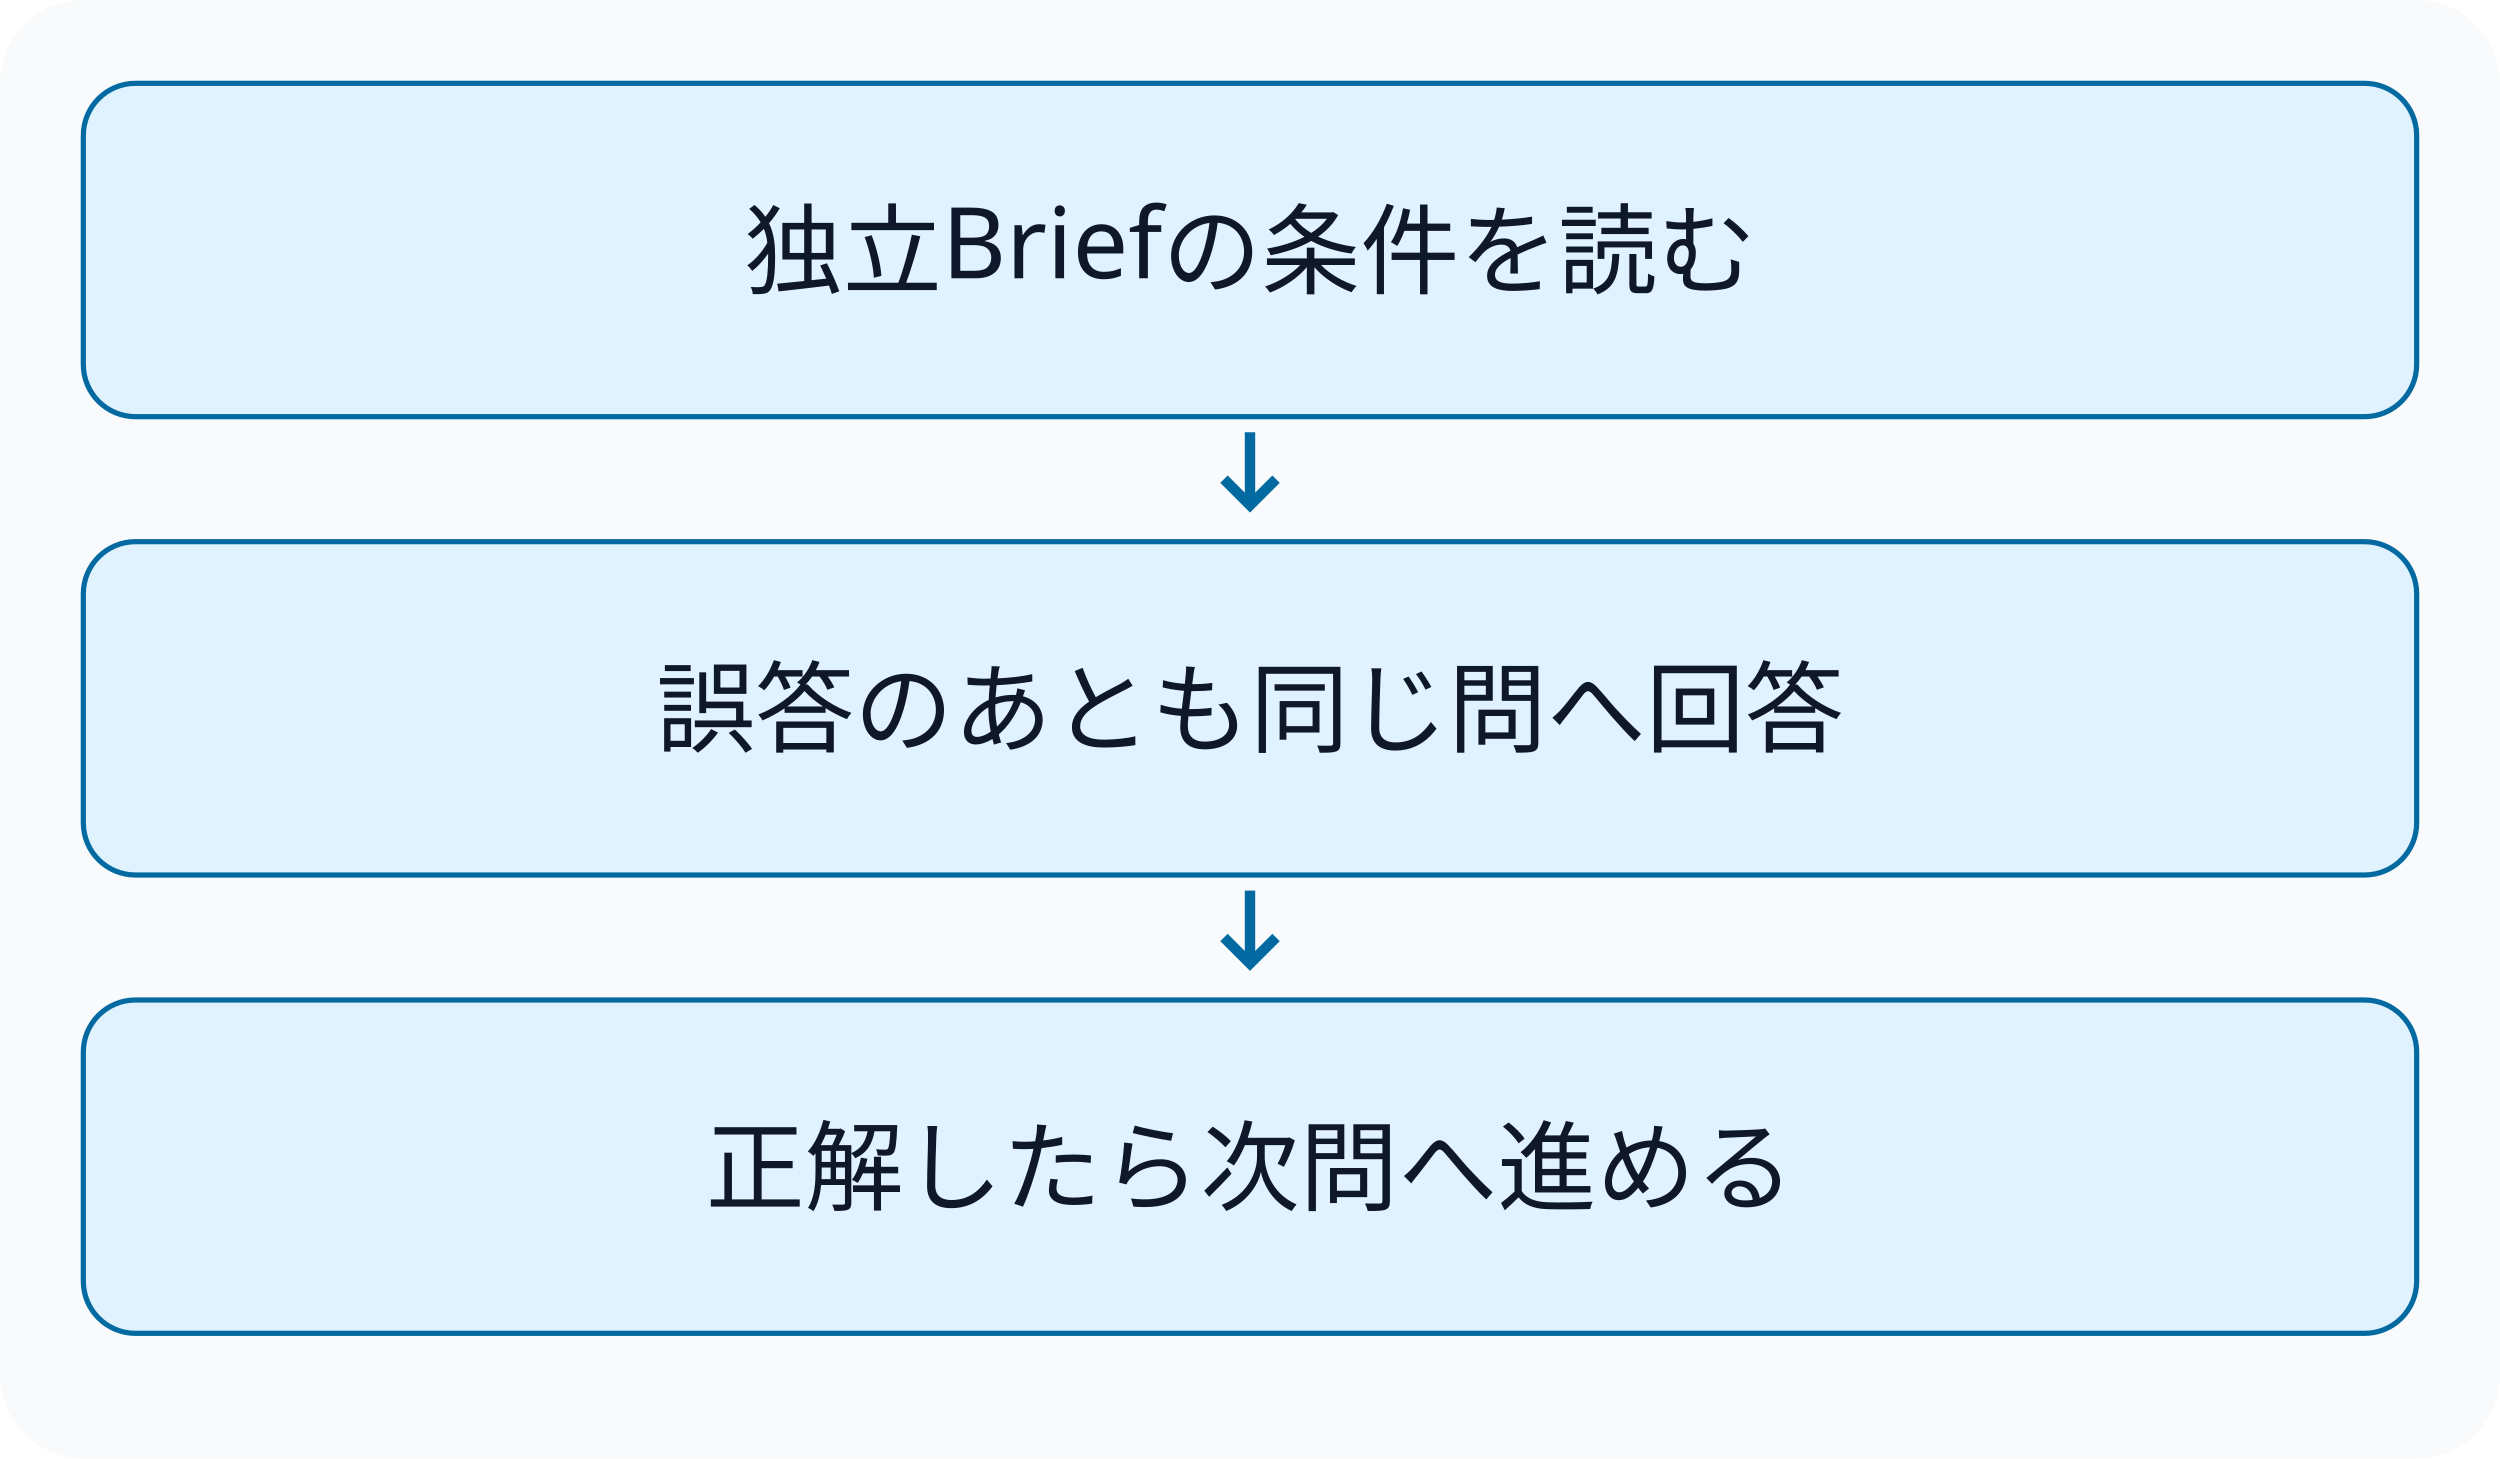
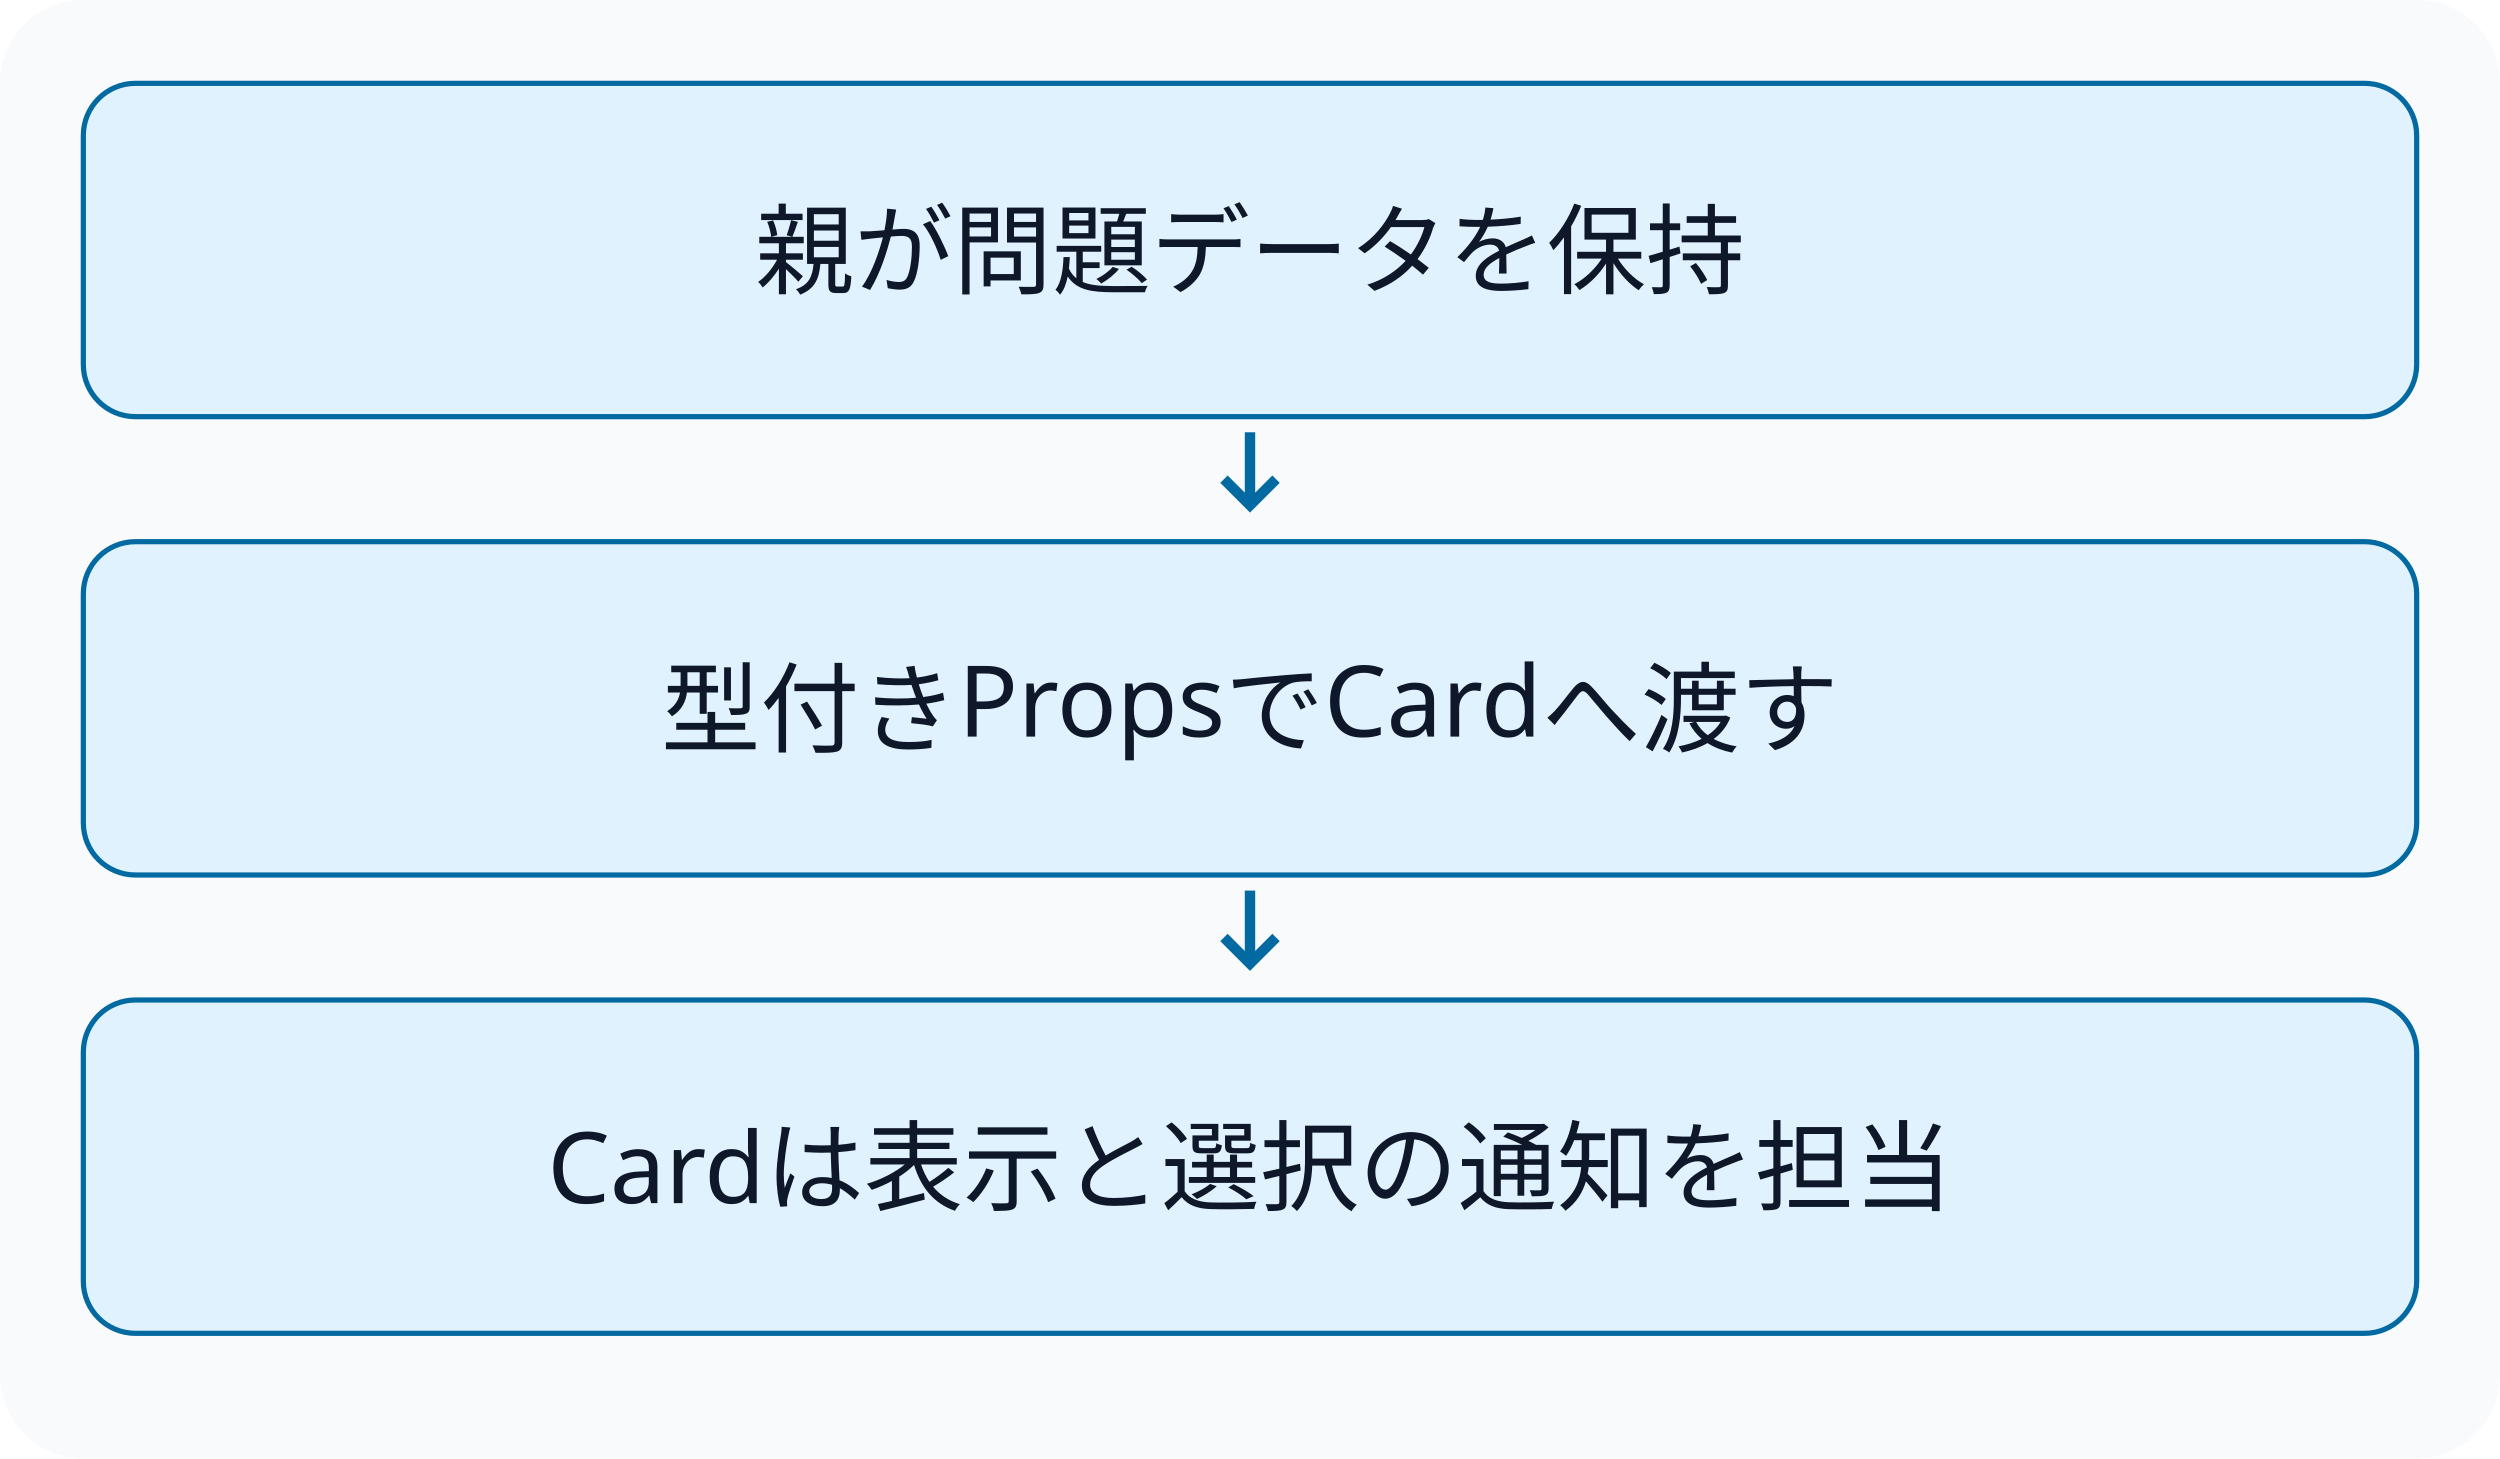
<svg xmlns="http://www.w3.org/2000/svg" viewBox="0 0 480 280" role="img" aria-labelledby="title description">
  <rect width="480" height="280" rx="16" fill="#f8fafc" />
  <g font-family="sans-serif" font-size="19" text-anchor="middle" fill="#0f172a">
    <rect x="16" y="16" width="448" height="64" rx="10" fill="#e0f2fe" stroke="#0369a1" />
-     <text x="240" y="55">独立Briefの条件を読む</text>
+     <text x="240" y="55">親が問題データを保持</text>
    <path d="M240 83 v14 m-5 -5 5 5 5 -5" fill="none" stroke="#0369a1" stroke-width="2" />
    <rect x="16" y="104" width="448" height="64" rx="10" fill="#e0f2fe" stroke="#0369a1" />
-     <text x="240" y="143">誤答のあとも同じ問へ回答</text>
+     <text x="240" y="143">型付きPropsでCardへ渡す</text>
    <path d="M240 171 v14 m-5 -5 5 5 5 -5" fill="none" stroke="#0369a1" stroke-width="2" />
    <rect x="16" y="192" width="448" height="64" rx="10" fill="#e0f2fe" stroke="#0369a1" />
-     <text x="240" y="231">正解したら次問へ進める</text>
+     <text x="240" y="231">Cardは表示と選択の通知を担当</text>
  </g>
</svg>
